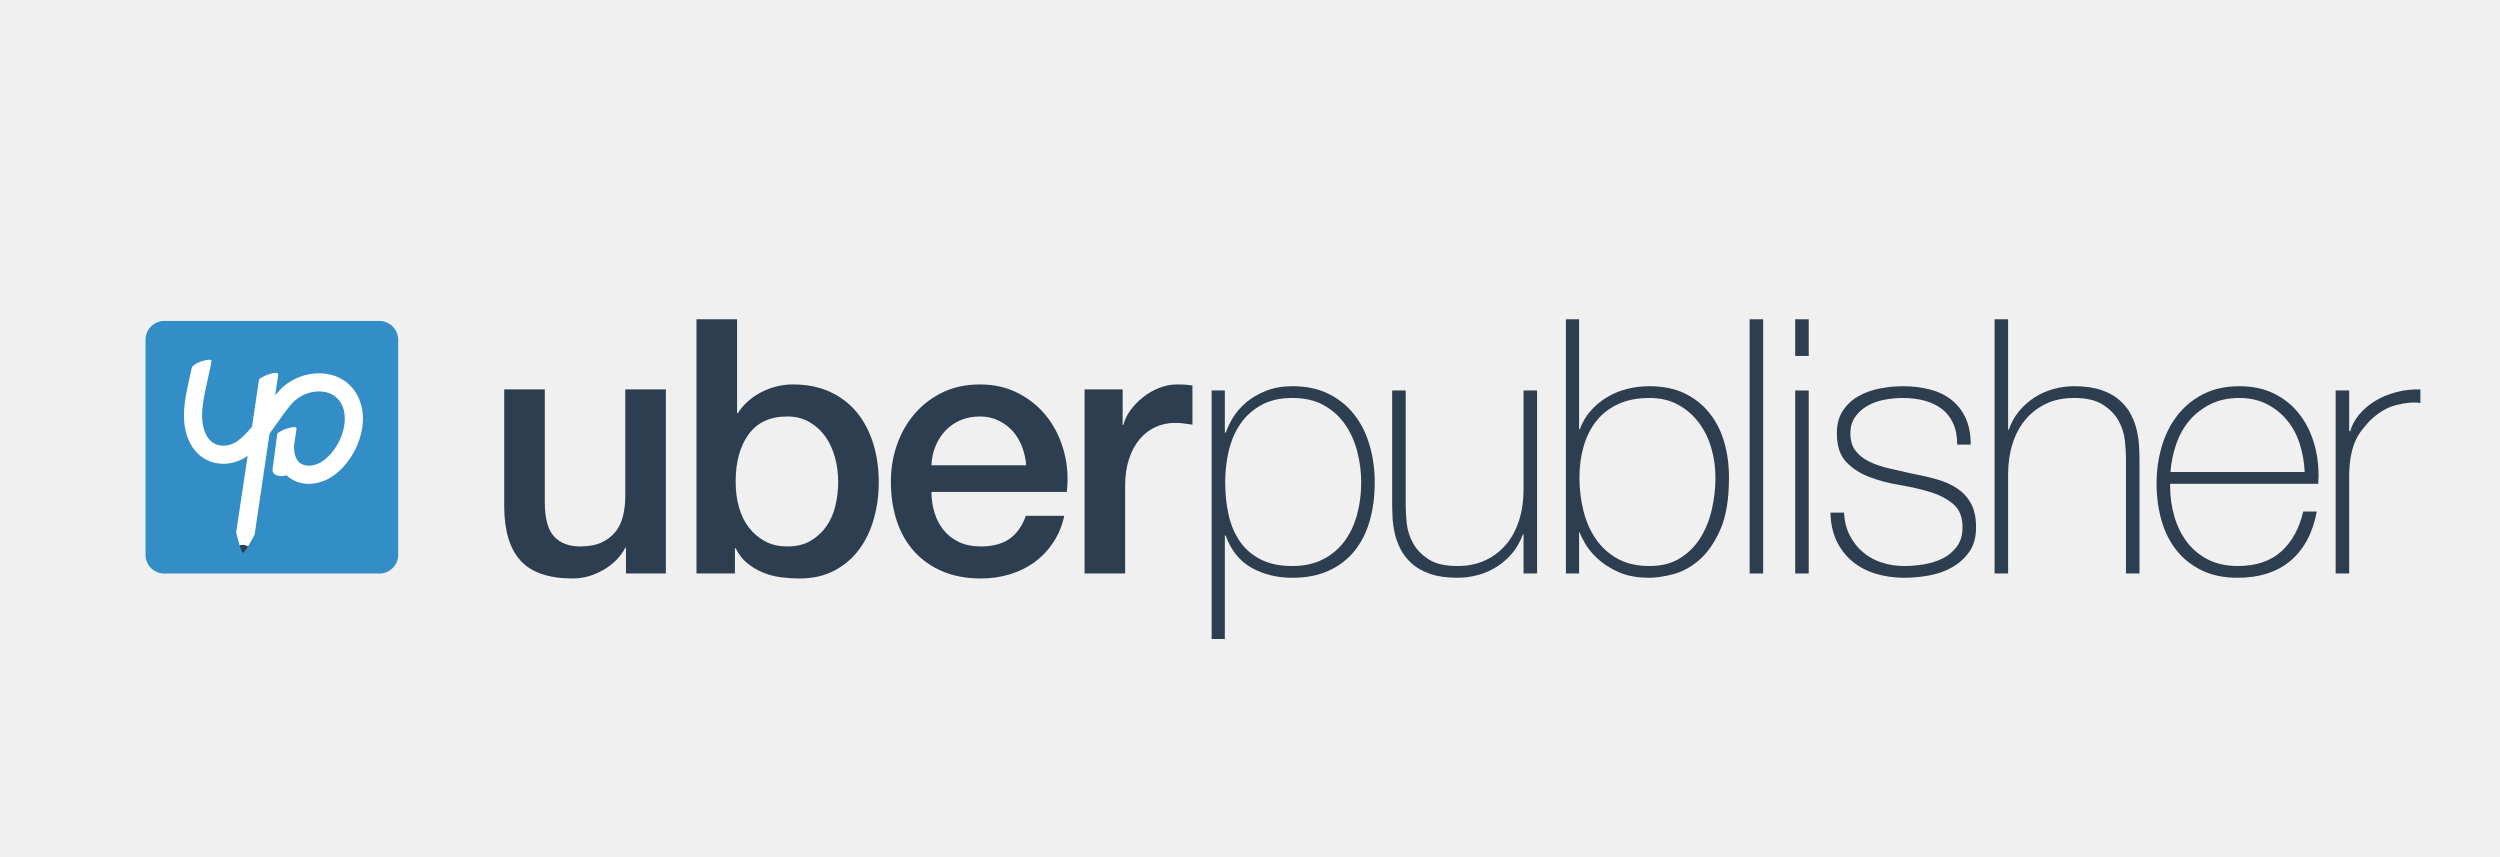
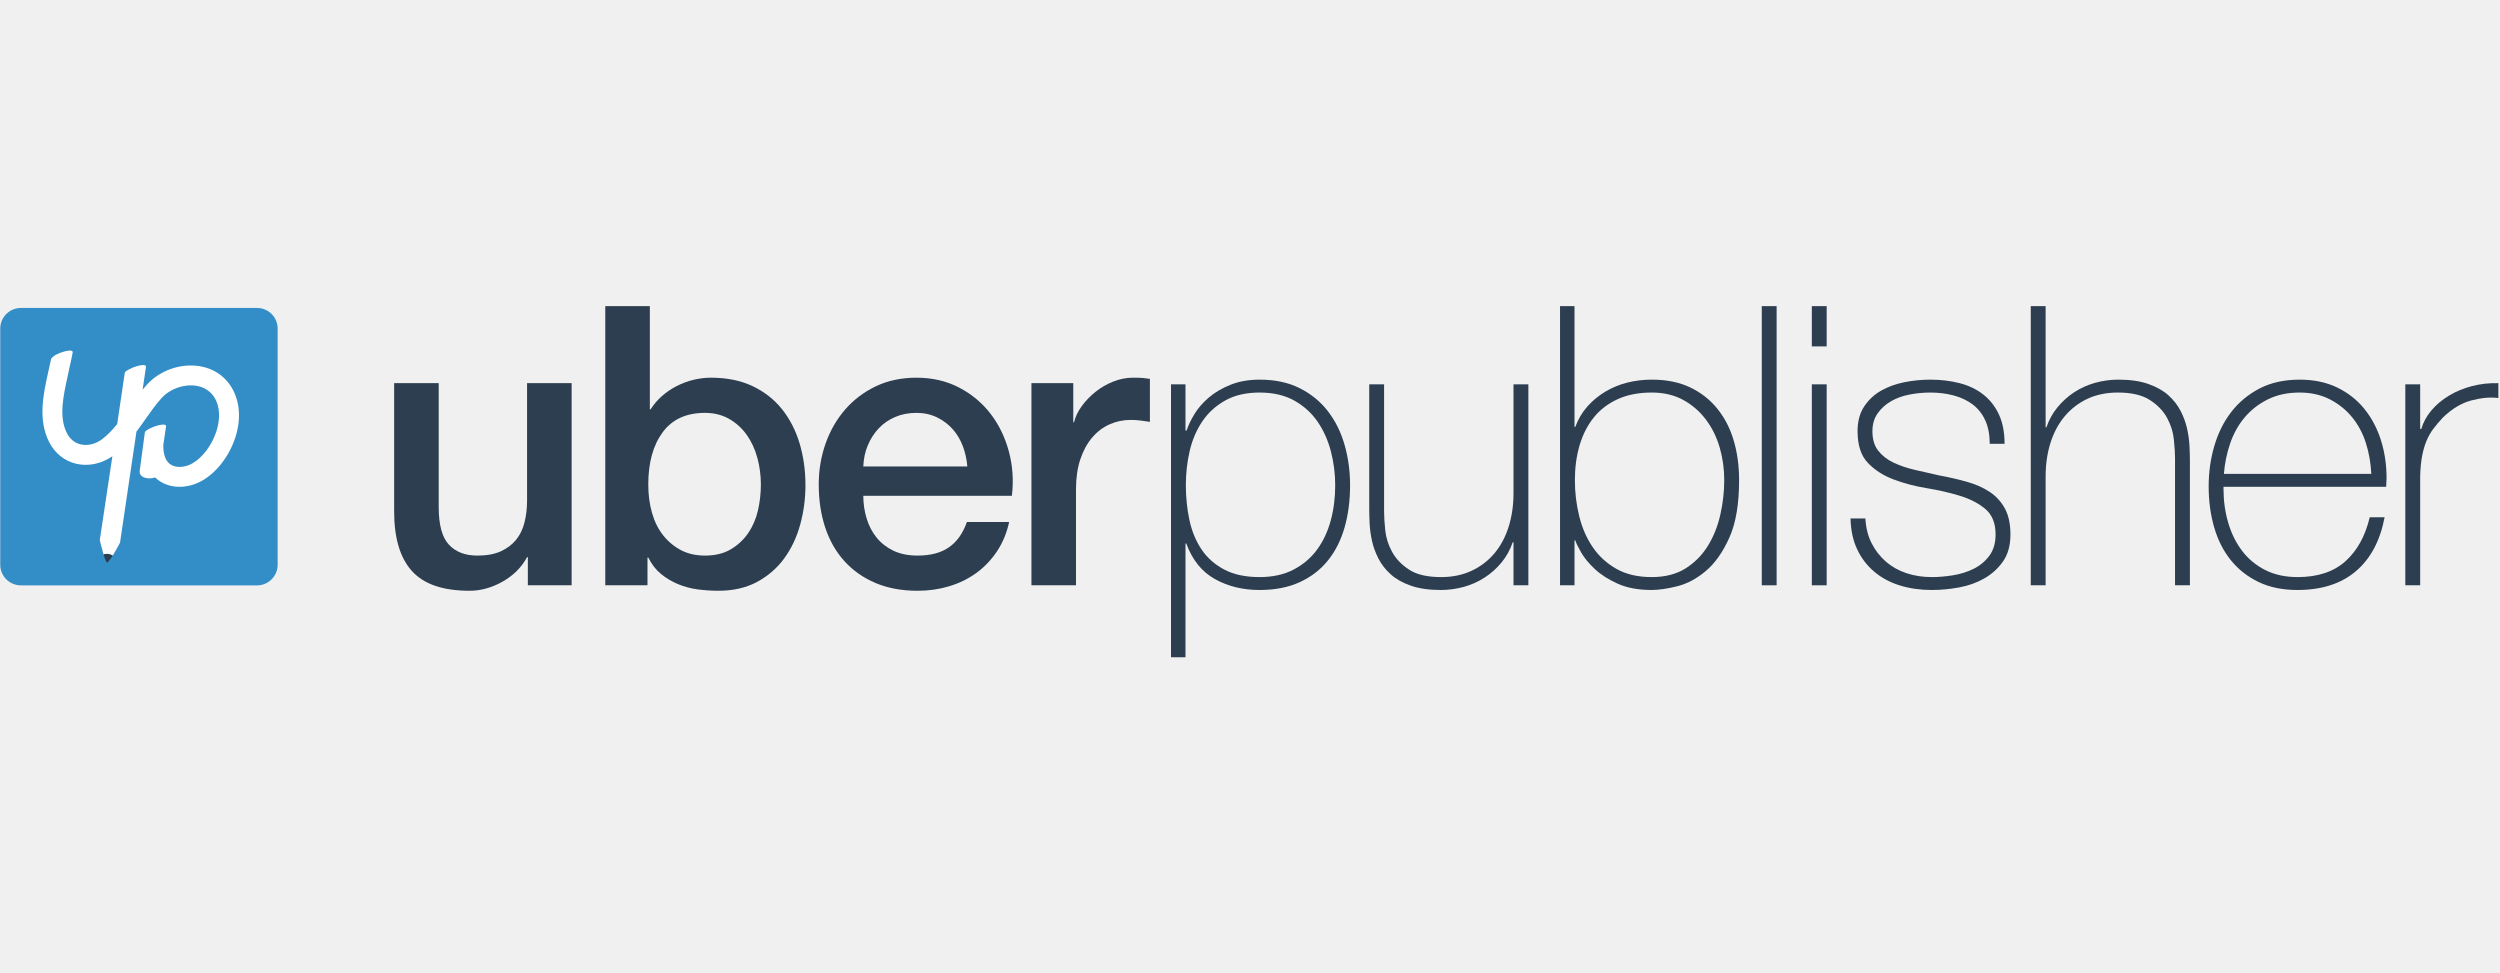
- <svg xmlns="http://www.w3.org/2000/svg" xmlns:xlink="http://www.w3.org/1999/xlink" version="1.1" id="Layer_1" x="0px" y="0px" width="1600px" height="548px" viewBox="0 0 1600 548" enable-background="new 0 0 1600 548" xml:space="preserve">
-   <g>
-     <defs>
-       <rect id="SVGID_1_" x="-53.5" y="58.473" width="1707" height="411.055" />
-     </defs>
-     <clipPath id="SVGID_2_">
-       <use xlink:href="#SVGID_1_" overflow="visible" />
-     </clipPath>
-     <g clip-path="url(#SVGID_2_)">
-       <path fill="#338EC7" d="M254.819,217.384c0-6.588-5.39-11.981-11.989-11.981H105.144c-6.594,0-11.999,5.394-11.999,11.981v137.717    c0,6.584,5.405,11.978,11.999,11.978H242.83c6.599,0,11.989-5.394,11.989-11.978V217.384z" />
-       <path fill="#FFFFFF" d="M229.709,255.1c-3.738-8.601-10.959-14.189-20.326-15.751c-11.054-1.834-23.113,2.37-30.733,10.718    c-0.87,0.954-1.705,1.939-2.525,2.934c0.725-4.935,1.379-9.41,1.927-13.176c0.305-2.078-4.178-0.789-5.093-0.543    c-1.636,0.452-3.25,1.069-4.74,1.881c-0.556,0.303-2.378,1.224-2.501,2.038c-1.083,7.449-2.676,18.192-4.414,29.843    c-2.718,3.383-5.598,6.449-8.935,8.934c-3.72,2.775-8.321,3.876-12.303,2.946c-3.5-0.812-6.295-3.103-8.083-6.607    c-4.806-9.406-2.107-21.614,0.506-33.418c0.387-1.742,0.728-3.41,1.076-5.088c0.621-2.568,1.223-5.367,1.783-8.429    c0.373-2.062-4.184-0.789-5.092-0.54c-1.638,0.448-3.249,1.065-4.74,1.877c-0.557,0.303-2.654,1.729-2.77,2.544l-0.01,0.044    c0,0-1.021,4.654-1.557,7.089c-2.913,13.158-6.214,28.075,0.486,41.189c3.346,6.542,8.943,11.032,15.763,12.621    c7.092,1.648,14.699,0.025,21.07-4.406c-3.773,25.173-7.35,48.863-7.35,48.863s1.061,4.627,2.208,8.393l5.355,0.681    c2.051-3.355,4.238-7.569,4.238-7.569s5.015-33.802,9.572-64.685c1.764-2.346,3.454-4.731,5.115-7.097    c3.167-4.514,6.163-8.777,9.569-12.507c4.961-5.436,13.115-8.306,20.279-7.099c3.794,0.631,8.888,2.694,11.6,8.938    c2.436,5.593,2.057,13.057-1.03,20.464c-3.306,7.935-9.226,14.533-15.083,16.817c-4.165,1.619-8.4,1.343-11.054-0.725    c-2.57-2.004-3.843-5.897-3.732-11.108c0.308-2.048,0.804-5.342,1.572-10.654c0.303-2.07-4.18-0.787-5.094-0.54    c-1.632,0.451-3.241,1.066-4.734,1.879c-0.556,0.305-2.384,1.226-2.499,2.039c-0.121,0.838-1.856,13.448-2.997,22.366    c-0.545,4.254,5.335,5.191,8.979,3.933c0.459,0.439,0.923,0.864,1.384,1.225c3.592,2.798,8.072,4.234,12.843,4.234    c3.111,0,6.346-0.612,9.533-1.855c8.787-3.415,17.051-12.288,21.578-23.151C233.105,274.185,233.443,263.695,229.709,255.1" />
-       <path fill="#2C3E50" d="M153.354,349.056c0.769,2.527,1.571,4.668,2.119,4.738c0.544,0.069,3.237-4.057,3.237-4.057    C156.033,347.901,153.354,349.056,153.354,349.056" />
+ <svg xmlns="http://www.w3.org/2000/svg" width="180px" height="70px" viewBox="0 0 180 70" version="1.1">
+   <defs />
+   <g id="Page-1" stroke="none" stroke-width="1" fill="none" fill-rule="evenodd">
+     <g id="Artboard" fill-rule="nonzero">
+       <g id="logo" transform="translate(0, 22)">
+         <g id="Clipped" transform="translate(0, 0.123542)">
+           <g id="Group">
+             <path d="M19.991,1.53 C19.991,0.716 19.325,0.05 18.51,0.05 L1.5,0.05 C0.686,0.05 0.018,0.716 0.018,1.53 L0.018,18.544 C0.018,19.357 0.686,20.023 1.5,20.023 L18.51,20.023 C19.325,20.023 19.991,19.357 19.991,18.544 L19.991,1.53 Z" id="Shape" fill="#338EC7" />
+             <path d="M16.889,6.189 C16.427,5.127 15.535,4.436 14.378,4.244 C13.013,4.017 11.523,4.536 10.581,5.568 C10.474,5.686 10.371,5.807 10.269,5.93 C10.359,5.32 10.44,4.768 10.507,4.302 C10.545,4.046 9.991,4.205 9.878,4.235 C9.676,4.291 9.477,4.367 9.293,4.468 C9.224,4.505 8.999,4.619 8.984,4.719 C8.85,5.64 8.653,6.967 8.438,8.406 C8.103,8.824 7.747,9.203 7.335,9.51 C6.875,9.853 6.307,9.989 5.815,9.874 C5.382,9.774 5.037,9.491 4.816,9.058 C4.222,7.896 4.556,6.387 4.879,4.929 C4.926,4.714 4.968,4.508 5.011,4.301 C5.088,3.983 5.163,3.638 5.232,3.259 C5.278,3.005 4.715,3.162 4.603,3.193 C4.4,3.248 4.201,3.324 4.017,3.424 C3.948,3.462 3.689,3.638 3.675,3.739 L3.674,3.744 C3.674,3.744 3.547,4.319 3.481,4.62 C3.121,6.246 2.714,8.088 3.541,9.709 C3.955,10.517 4.646,11.071 5.489,11.268 C6.365,11.471 7.305,11.271 8.092,10.723 C7.626,13.833 7.184,16.76 7.184,16.76 C7.184,16.76 7.315,17.332 7.456,17.797 L8.118,17.881 C8.371,17.467 8.642,16.946 8.642,16.946 C8.642,16.946 9.261,12.77 9.824,8.955 C10.042,8.665 10.251,8.37 10.456,8.078 C10.847,7.52 11.217,6.994 11.638,6.533 C12.251,5.861 13.258,5.507 14.144,5.656 C14.612,5.734 15.242,5.989 15.577,6.76 C15.878,7.451 15.831,8.373 15.449,9.288 C15.041,10.268 14.31,11.084 13.586,11.366 C13.071,11.566 12.548,11.532 12.22,11.276 C11.903,11.029 11.746,10.548 11.759,9.904 C11.797,9.651 11.859,9.244 11.954,8.588 C11.991,8.332 11.437,8.49 11.324,8.521 C11.123,8.577 10.924,8.653 10.739,8.753 C10.671,8.791 10.445,8.905 10.431,9.005 C10.416,9.108 10.201,10.666 10.06,11.768 C9.993,12.294 10.719,12.409 11.17,12.254 C11.226,12.308 11.284,12.361 11.341,12.405 C11.784,12.751 12.338,12.928 12.927,12.928 C13.312,12.928 13.711,12.853 14.105,12.699 C15.191,12.277 16.211,11.181 16.771,9.839 C17.309,8.547 17.351,7.251 16.889,6.189" id="Shape" fill="#FFFFFF" />
+             <path d="M7.456,17.797 C7.551,18.109 7.65,18.374 7.718,18.382 C7.785,18.391 8.118,17.881 8.118,17.881 C7.787,17.654 7.456,17.797 7.456,17.797" id="Shape" fill="#2C3E50" />
+           </g>
+         </g>
+         <g id="Clipped" transform="translate(28.29101, 5.559369)" fill="#2C3E50">
+           <path d="M12.867,14.582 L9.714,14.582 L9.714,12.555 L9.658,12.555 C9.264,13.287 8.677,13.874 7.899,14.315 C7.119,14.755 6.327,14.976 5.52,14.976 C3.605,14.976 2.221,14.503 1.368,13.555 C0.513,12.607 0.087,11.176 0.087,9.262 L0.087,0.028 L3.296,0.028 L3.296,8.952 C3.296,10.228 3.54,11.129 4.028,11.654 C4.515,12.18 5.2,12.443 6.083,12.443 C6.759,12.443 7.321,12.34 7.772,12.133 C8.222,11.926 8.588,11.65 8.87,11.303 C9.151,10.956 9.353,10.538 9.475,10.049 C9.597,9.562 9.658,9.036 9.658,8.473 L9.658,0.028 L12.867,0.028 L12.867,14.582 Z" id="Shape" />
+         </g>
+         <g id="Clipped" transform="translate(43.48662, 0)" fill="#2C3E50">
+           <path d="M0.093,0.042 L3.302,0.042 L3.302,7.474 L3.358,7.474 C3.583,7.117 3.855,6.798 4.174,6.516 C4.493,6.235 4.845,5.996 5.23,5.799 C5.614,5.602 6.018,5.452 6.44,5.348 C6.862,5.246 7.28,5.193 7.693,5.193 C8.838,5.193 9.837,5.395 10.691,5.798 C11.544,6.202 12.253,6.756 12.816,7.459 C13.379,8.163 13.802,8.985 14.083,9.922 C14.365,10.862 14.506,11.865 14.506,12.935 C14.506,13.911 14.379,14.859 14.125,15.778 C13.872,16.698 13.487,17.509 12.971,18.213 C12.455,18.917 11.803,19.48 11.015,19.902 C10.227,20.324 9.297,20.535 8.228,20.535 C7.74,20.535 7.247,20.502 6.75,20.437 C6.252,20.371 5.779,20.244 5.329,20.057 C4.878,19.869 4.47,19.625 4.104,19.325 C3.738,19.025 3.432,18.631 3.189,18.143 L3.132,18.143 L3.132,20.141 L0.093,20.141 L0.093,0.042 Z M11.296,12.879 C11.296,12.222 11.212,11.584 11.043,10.964 C10.874,10.345 10.621,9.796 10.283,9.318 C9.945,8.839 9.523,8.455 9.016,8.163 C8.509,7.873 7.928,7.727 7.271,7.727 C5.92,7.727 4.901,8.197 4.217,9.135 C3.531,10.073 3.189,11.321 3.189,12.879 C3.189,13.611 3.278,14.291 3.456,14.92 C3.634,15.549 3.902,16.088 4.259,16.539 C4.615,16.989 5.042,17.345 5.54,17.608 C6.036,17.871 6.614,18.002 7.271,18.002 C8.003,18.002 8.622,17.852 9.129,17.552 C9.636,17.252 10.053,16.862 10.382,16.384 C10.71,15.905 10.945,15.361 11.086,14.751 C11.226,14.141 11.296,13.517 11.296,12.879 Z" id="Shape" />
+         </g>
+         <g id="Clipped" transform="translate(58.92931, 5.188744)" fill="#2C3E50">
+           <path d="M3.229,8.506 C3.229,9.069 3.308,9.614 3.468,10.139 C3.627,10.664 3.867,11.125 4.186,11.519 C4.505,11.912 4.908,12.227 5.396,12.462 C5.884,12.696 6.466,12.813 7.142,12.813 C8.08,12.813 8.835,12.612 9.408,12.208 C9.98,11.805 10.407,11.2 10.688,10.393 L13.729,10.393 C13.56,11.181 13.268,11.884 12.856,12.504 C12.443,13.123 11.946,13.644 11.364,14.066 C10.782,14.488 10.13,14.808 9.408,15.023 C8.685,15.239 7.93,15.347 7.142,15.347 C5.996,15.347 4.983,15.159 4.101,14.784 C3.219,14.409 2.473,13.883 1.863,13.207 C1.253,12.532 0.794,11.725 0.484,10.787 C0.174,9.848 0.02,8.816 0.02,7.69 C0.02,6.658 0.184,5.677 0.512,4.748 C0.84,3.819 1.31,3.003 1.92,2.299 C2.53,1.596 3.266,1.037 4.13,0.624 C4.993,0.212 5.969,0.005 7.057,0.005 C8.202,0.005 9.229,0.244 10.14,0.723 C11.05,1.201 11.805,1.835 12.406,2.623 C13.006,3.411 13.443,4.317 13.715,5.34 C13.987,6.363 14.057,7.418 13.926,8.507 L3.229,8.507 L3.229,8.506 Z M10.717,6.395 C10.679,5.888 10.571,5.4 10.393,4.931 C10.215,4.462 9.971,4.054 9.661,3.706 C9.351,3.359 8.976,3.078 8.535,2.862 C8.094,2.647 7.601,2.538 7.057,2.538 C6.494,2.538 5.983,2.637 5.523,2.834 C5.063,3.031 4.669,3.303 4.341,3.65 C4.012,3.998 3.75,4.406 3.553,4.875 C3.355,5.344 3.248,5.851 3.229,6.395 L10.717,6.395 Z" id="Shape" />
+         </g>
+         <g id="Clipped" transform="translate(74.24846, 5.188744)" fill="#2C3E50">
+           <path d="M0.015,0.399 L3.027,0.399 L3.027,3.214 L3.083,3.214 C3.176,2.82 3.36,2.436 3.632,2.06 C3.903,1.684 4.232,1.342 4.617,1.032 C5.001,0.723 5.429,0.474 5.898,0.286 C6.367,0.099 6.845,0.005 7.333,0.005 C7.709,0.005 7.967,0.014 8.108,0.033 C8.249,0.052 8.394,0.07 8.544,0.089 L8.544,3.186 C8.319,3.148 8.089,3.116 7.855,3.087 C7.619,3.059 7.39,3.045 7.165,3.045 C6.62,3.045 6.109,3.153 5.631,3.368 C5.152,3.585 4.734,3.904 4.378,4.326 C4.021,4.748 3.739,5.269 3.533,5.888 C3.327,6.508 3.223,7.221 3.223,8.028 L3.223,14.952 L0.015,14.952 L0.015,0.399 Z" id="Shape" />
+         </g>
+         <g id="Clipped" transform="translate(84.25532, 5.312286)" fill="#2C3E50">
+           <path d="M1.099,3.682 L1.183,3.682 C1.295,3.325 1.483,2.931 1.746,2.499 C2.009,2.068 2.356,1.669 2.787,1.303 C3.219,0.937 3.74,0.632 4.35,0.388 C4.96,0.144 5.659,0.022 6.447,0.022 C7.554,0.022 8.516,0.229 9.332,0.641 C10.149,1.054 10.824,1.608 11.359,2.302 C11.894,2.997 12.293,3.804 12.556,4.723 C12.818,5.643 12.95,6.609 12.95,7.623 C12.95,8.731 12.818,9.744 12.555,10.663 C12.291,11.583 11.892,12.376 11.356,13.042 C10.819,13.708 10.142,14.229 9.324,14.604 C8.506,14.98 7.542,15.167 6.432,15.167 C5.227,15.167 4.155,14.904 3.215,14.379 C2.274,13.854 1.588,12.999 1.155,11.817 L1.1,11.817 L1.099,20.009 L0.057,20.009 L0.057,0.36 L1.099,0.36 L1.099,3.682 L1.099,3.682 Z M6.433,14.238 C7.373,14.238 8.187,14.06 8.874,13.703 C9.561,13.347 10.125,12.868 10.568,12.268 C11.01,11.667 11.339,10.968 11.556,10.17 C11.772,9.373 11.88,8.524 11.88,7.623 C11.88,6.797 11.776,5.985 11.57,5.188 C11.362,4.39 11.043,3.677 10.61,3.048 C10.177,2.419 9.617,1.913 8.931,1.528 C8.243,1.144 7.411,0.951 6.433,0.951 C5.473,0.951 4.654,1.139 3.977,1.514 C3.3,1.89 2.749,2.386 2.326,3.006 C1.902,3.625 1.597,4.334 1.408,5.131 C1.22,5.929 1.126,6.759 1.126,7.623 C1.126,8.486 1.211,9.316 1.38,10.114 C1.55,10.912 1.836,11.615 2.241,12.225 C2.646,12.835 3.191,13.323 3.878,13.689 C4.565,14.055 5.417,14.238 6.433,14.238 Z" id="Shape" />
+         </g>
+         <g id="Clipped" transform="translate(98.46259, 5.559369)" fill="#2C3E50">
+           <path d="M11.58,14.582 L10.51,14.582 L10.51,11.485 L10.453,11.485 C10.265,12.03 9.998,12.513 9.651,12.935 C9.304,13.358 8.9,13.719 8.44,14.019 C7.981,14.319 7.479,14.545 6.935,14.695 C6.39,14.845 5.837,14.92 5.274,14.92 C4.429,14.92 3.711,14.817 3.12,14.61 C2.529,14.404 2.045,14.132 1.671,13.794 C1.295,13.456 0.999,13.076 0.784,12.654 C0.568,12.232 0.413,11.805 0.319,11.373 C0.225,10.942 0.169,10.524 0.15,10.12 C0.131,9.717 0.122,9.365 0.122,9.065 L0.122,0.113 L1.192,0.113 L1.192,9.262 C1.192,9.637 1.22,10.092 1.276,10.627 C1.333,11.162 1.496,11.678 1.769,12.175 C2.041,12.673 2.449,13.1 2.993,13.456 C3.537,13.813 4.307,13.991 5.302,13.991 C6.108,13.991 6.836,13.841 7.483,13.541 C8.131,13.24 8.68,12.822 9.13,12.288 C9.581,11.753 9.923,11.115 10.157,10.374 C10.392,9.632 10.51,8.821 10.51,7.939 L10.51,0.113 L11.58,0.113 L11.58,14.582 Z" id="Shape" />
+         </g>
+         <g id="Clipped" transform="translate(112.2992, 0)" fill="#2C3E50">
+           <path d="M0.023,0.042 L1.065,0.042 L1.065,8.74 L1.121,8.74 C1.328,8.177 1.619,7.685 1.996,7.263 C2.372,6.84 2.805,6.484 3.294,6.193 C3.783,5.902 4.309,5.686 4.874,5.545 C5.438,5.405 6.021,5.334 6.624,5.334 C7.696,5.334 8.622,5.522 9.403,5.897 C10.183,6.273 10.837,6.789 11.364,7.445 C11.891,8.102 12.281,8.867 12.535,9.74 C12.789,10.612 12.916,11.556 12.916,12.569 C12.916,14.295 12.681,15.68 12.21,16.721 C11.74,17.762 11.175,18.561 10.517,19.114 C9.859,19.668 9.172,20.033 8.458,20.211 C7.742,20.39 7.131,20.479 6.623,20.479 C5.664,20.479 4.85,20.329 4.182,20.029 C3.514,19.729 2.964,19.377 2.531,18.973 C2.098,18.57 1.77,18.171 1.544,17.777 C1.318,17.382 1.177,17.091 1.121,16.904 L1.066,16.904 L1.066,20.141 L0.023,20.141 L0.023,0.042 Z M6.625,19.55 C7.584,19.55 8.393,19.344 9.052,18.931 C9.71,18.518 10.247,17.979 10.661,17.312 C11.075,16.646 11.375,15.895 11.564,15.06 C11.752,14.225 11.846,13.395 11.846,12.569 C11.846,11.762 11.738,10.983 11.522,10.232 C11.305,9.482 10.976,8.811 10.534,8.22 C10.091,7.629 9.546,7.155 8.897,6.798 C8.247,6.442 7.49,6.263 6.625,6.263 C5.684,6.263 4.865,6.423 4.169,6.742 C3.473,7.061 2.899,7.502 2.447,8.065 C1.996,8.628 1.657,9.295 1.431,10.063 C1.205,10.833 1.092,11.668 1.092,12.569 C1.092,13.451 1.196,14.315 1.403,15.159 C1.61,16.003 1.935,16.75 2.377,17.397 C2.819,18.044 3.388,18.565 4.084,18.959 C4.78,19.353 5.627,19.55 6.625,19.55 Z" id="Shape" />
+         </g>
+         <g id="Clipped" transform="translate(126.7536, 0)" fill="#2C3E50">
+           <rect id="Rectangle-path" x="0.094" y="0.042" width="1.069" height="20.099" />
+         </g>
+         <g id="Clipped" transform="translate(130.3363, 0)" fill="#2C3E50">
+           <path d="M0.115,0.042 L1.184,0.042 L1.184,2.941 L0.115,2.941 L0.115,0.042 Z M0.115,5.672 L1.184,5.672 L1.184,20.141 L0.115,20.141 L0.115,5.672 Z" id="Shape" />
+         </g>
+         <g id="Clipped" transform="translate(133.1778, 5.312286)" fill="#2C3E50">
+           <path d="M1.13,10.015 C1.167,10.691 1.317,11.287 1.58,11.803 C1.843,12.319 2.185,12.76 2.608,13.126 C3.03,13.492 3.523,13.769 4.085,13.956 C4.648,14.145 5.258,14.238 5.915,14.238 C6.384,14.238 6.886,14.196 7.421,14.111 C7.956,14.027 8.453,13.872 8.914,13.647 C9.373,13.422 9.753,13.108 10.053,12.704 C10.354,12.3 10.504,11.789 10.504,11.169 C10.504,10.363 10.26,9.753 9.772,9.34 C9.284,8.927 8.669,8.608 7.928,8.383 C7.187,8.157 6.389,7.975 5.535,7.834 C4.681,7.693 3.884,7.482 3.143,7.201 C2.401,6.919 1.787,6.52 1.299,6.004 C0.81,5.488 0.567,4.733 0.567,3.738 C0.567,3.025 0.726,2.429 1.045,1.95 C1.364,1.472 1.772,1.092 2.27,0.81 C2.767,0.529 3.326,0.327 3.945,0.205 C4.564,0.083 5.184,0.022 5.803,0.022 C6.553,0.022 7.257,0.106 7.914,0.275 C8.571,0.444 9.139,0.716 9.617,1.092 C10.096,1.467 10.471,1.946 10.743,2.527 C11.015,3.109 11.151,3.813 11.151,4.639 L10.082,4.639 C10.082,3.982 9.974,3.419 9.758,2.949 C9.542,2.48 9.242,2.101 8.857,1.81 C8.472,1.519 8.017,1.303 7.492,1.162 C6.966,1.021 6.403,0.951 5.803,0.951 C5.315,0.951 4.822,0.998 4.325,1.092 C3.828,1.186 3.382,1.345 2.988,1.57 C2.594,1.796 2.27,2.086 2.017,2.443 C1.763,2.8 1.636,3.231 1.636,3.738 C1.636,4.32 1.778,4.789 2.059,5.145 C2.34,5.502 2.711,5.789 3.171,6.004 C3.631,6.22 4.146,6.394 4.719,6.525 C5.292,6.656 5.868,6.788 6.451,6.919 C7.164,7.05 7.834,7.205 8.463,7.383 C9.092,7.562 9.636,7.806 10.096,8.115 C10.556,8.425 10.917,8.824 11.18,9.312 C11.442,9.8 11.574,10.419 11.574,11.17 C11.574,11.958 11.395,12.605 11.039,13.112 C10.682,13.619 10.232,14.027 9.688,14.336 C9.143,14.647 8.538,14.862 7.872,14.984 C7.205,15.106 6.553,15.167 5.915,15.167 C5.089,15.167 4.325,15.059 3.621,14.843 C2.917,14.628 2.303,14.299 1.778,13.858 C1.252,13.417 0.839,12.878 0.539,12.239 C0.238,11.602 0.079,10.86 0.06,10.016 L1.13,10.016 L1.13,10.015 Z" id="Shape" />
+         </g>
+         <g id="Clipped" transform="translate(146.1496, 0)" fill="#2C3E50">
+           <path d="M1.135,0.042 L1.135,8.769 L1.191,8.769 C1.379,8.224 1.646,7.741 1.994,7.319 C2.341,6.896 2.744,6.536 3.204,6.235 C3.664,5.935 4.166,5.71 4.71,5.559 C5.254,5.41 5.808,5.334 6.371,5.334 C7.216,5.334 7.933,5.437 8.524,5.644 C9.116,5.851 9.599,6.122 9.974,6.46 C10.35,6.798 10.645,7.178 10.861,7.6 C11.077,8.023 11.231,8.449 11.325,8.881 C11.419,9.313 11.475,9.73 11.494,10.134 C11.513,10.538 11.523,10.889 11.523,11.189 L11.523,20.141 L10.453,20.141 L10.453,10.993 C10.453,10.636 10.425,10.186 10.368,9.641 C10.312,9.097 10.148,8.576 9.876,8.079 C9.604,7.582 9.191,7.155 8.637,6.798 C8.083,6.442 7.318,6.263 6.343,6.263 C5.517,6.263 4.785,6.414 4.148,6.714 C3.509,7.014 2.965,7.432 2.514,7.966 C2.064,8.501 1.722,9.139 1.487,9.88 C1.252,10.622 1.135,11.434 1.135,12.315 L1.135,20.141 L0.065,20.141 L0.065,0.042 L1.135,0.042 Z" id="Shape" />
+         </g>
+         <g id="Clipped" transform="translate(158.9979, 5.312286)" fill="#2C3E50">
+           <path d="M1.095,7.735 L1.095,7.904 C1.095,8.749 1.208,9.555 1.434,10.325 C1.66,11.095 1.993,11.77 2.436,12.352 C2.878,12.934 3.433,13.393 4.101,13.731 C4.769,14.069 5.545,14.238 6.43,14.238 C7.879,14.238 9.027,13.858 9.874,13.098 C10.72,12.338 11.303,11.282 11.623,9.931 L12.694,9.931 C12.374,11.62 11.684,12.915 10.624,13.816 C9.564,14.717 8.161,15.167 6.416,15.167 C5.346,15.167 4.412,14.974 3.615,14.59 C2.817,14.205 2.151,13.68 1.616,13.013 C1.081,12.347 0.682,11.559 0.42,10.649 C0.157,9.739 0.026,8.758 0.026,7.707 C0.026,6.694 0.161,5.722 0.434,4.794 C0.706,3.865 1.114,3.048 1.658,2.344 C2.202,1.641 2.883,1.078 3.699,0.655 C4.516,0.233 5.477,0.022 6.585,0.022 C7.598,0.022 8.494,0.21 9.273,0.585 C10.052,0.961 10.704,1.472 11.229,2.119 C11.755,2.766 12.154,3.518 12.426,4.371 C12.697,5.226 12.834,6.14 12.834,7.116 C12.834,7.21 12.829,7.318 12.82,7.439 C12.811,7.562 12.806,7.66 12.806,7.735 L1.095,7.735 Z M11.736,6.806 C11.698,6.018 11.567,5.272 11.341,4.568 C11.115,3.865 10.781,3.245 10.339,2.71 C9.897,2.176 9.361,1.749 8.73,1.429 C8.1,1.111 7.38,0.951 6.571,0.951 C5.705,0.951 4.943,1.116 4.285,1.444 C3.626,1.772 3.071,2.204 2.62,2.739 C2.168,3.273 1.82,3.898 1.575,4.61 C1.331,5.324 1.18,6.056 1.124,6.806 L11.736,6.806 L11.736,6.806 Z" id="Shape" />
+         </g>
+         <g id="Clipped" transform="translate(173.0817, 5.559369)" fill="#2C3E50">
+           <path d="M1.171,3.322 L1.256,3.322 C1.387,2.853 1.626,2.412 1.973,1.999 C2.32,1.586 2.743,1.229 3.24,0.929 C3.737,0.629 4.291,0.399 4.901,0.239 C5.511,0.08 6.144,0.01 6.801,0.028 L6.801,1.098 C6.238,1.023 5.595,1.08 4.873,1.267 C4.15,1.455 3.46,1.868 2.804,2.506 C2.541,2.787 2.311,3.059 2.114,3.322 C1.917,3.585 1.752,3.875 1.622,4.194 C1.49,4.514 1.387,4.87 1.312,5.264 C1.237,5.658 1.19,6.128 1.171,6.672 L1.171,14.582 L0.101,14.582 L0.101,0.113 L1.171,0.113 L1.171,3.322 L1.171,3.322 Z" id="Shape" />
+         </g>
+       </g>
    </g>
-     <path clip-path="url(#SVGID_2_)" fill="#2C3E50" d="M426.151,367.033h-25.52v-16.404h-0.455   c-3.189,5.925-7.94,10.671-14.242,14.242c-6.306,3.566-12.723,5.352-19.255,5.352c-15.495,0-26.699-3.832-33.607-11.506   c-6.916-7.671-10.369-19.256-10.369-34.75v-74.738h25.975v72.231c0,10.331,1.974,17.625,5.925,21.876   c3.947,4.254,9.492,6.38,16.634,6.38c5.471,0,10.025-0.832,13.673-2.507c3.645-1.671,6.606-3.906,8.887-6.72   c2.276-2.809,3.907-6.188,4.897-10.144c0.986-3.946,1.482-8.202,1.482-12.759v-68.358h25.975V367.033z" />
-     <path clip-path="url(#SVGID_2_)" fill="#2C3E50" d="M445.75,204.34h25.974v60.155h0.455c1.826-2.883,4.025-5.468,6.609-7.748   c2.58-2.278,5.43-4.213,8.545-5.811c3.113-1.593,6.38-2.809,9.799-3.645c3.416-0.831,6.794-1.253,10.139-1.253   c9.264,0,17.352,1.634,24.267,4.897c6.908,3.268,12.646,7.748,17.203,13.444c4.558,5.695,7.976,12.346,10.254,19.938   c2.28,7.601,3.419,15.726,3.419,24.382c0,7.902-1.027,15.573-3.076,23.014c-2.051,7.444-5.167,14.014-9.344,19.714   c-4.181,5.695-9.455,10.253-15.835,13.668c-6.38,3.419-13.902,5.127-22.559,5.127c-3.952,0-7.94-0.266-11.962-0.794   c-4.029-0.536-7.862-1.561-11.506-3.079c-3.649-1.517-6.953-3.493-9.915-5.921c-2.96-2.43-5.433-5.619-7.404-9.574h-0.458v16.179   H445.75V204.34z M536.437,308.246c0-5.315-0.684-10.483-2.051-15.496c-1.364-5.012-3.417-9.456-6.151-13.328   c-2.736-3.874-6.151-6.987-10.253-9.346c-4.103-2.35-8.812-3.529-14.128-3.529c-10.938,0-19.181,3.8-24.722,11.392   c-5.548,7.6-8.317,17.699-8.317,30.308c0,5.925,0.717,11.433,2.163,16.52c1.441,5.092,3.607,9.455,6.493,13.104   c2.884,3.645,6.344,6.531,10.37,8.656c4.021,2.13,8.693,3.19,14.013,3.19c5.925,0,10.938-1.213,15.041-3.646   c4.1-2.428,7.478-5.581,10.139-9.455c2.655-3.873,4.558-8.28,5.697-13.218C535.867,318.463,536.437,313.41,536.437,308.246" />
-     <path clip-path="url(#SVGID_2_)" fill="#2C3E50" d="M596.134,314.854c0,4.554,0.643,8.964,1.937,13.216   c1.29,4.253,3.227,7.977,5.81,11.166c2.581,3.189,5.848,5.733,9.799,7.633c3.948,1.9,8.657,2.847,14.128,2.847   c7.592,0,13.705-1.631,18.341-4.898c4.631-3.263,8.088-8.164,10.368-14.696h24.61c-1.367,6.38-3.726,12.076-7.063,17.088   c-3.345,5.012-7.37,9.23-12.079,12.646c-4.709,3.419-9.988,6.003-15.836,7.748c-5.848,1.744-11.961,2.621-18.341,2.621   c-9.271,0-17.474-1.52-24.611-4.559c-7.142-3.034-13.181-7.289-18.116-12.76c-4.938-5.467-8.657-11.998-11.163-19.595   c-2.506-7.596-3.759-15.949-3.759-25.064c0-8.354,1.328-16.294,3.985-23.812c2.658-7.519,6.458-14.127,11.396-19.823   c4.935-5.697,10.896-10.217,17.887-13.559c6.987-3.337,14.886-5.012,23.698-5.012c9.263,0,17.58,1.937,24.95,5.81   c7.368,3.874,13.481,9.001,18.342,15.381c4.861,6.38,8.395,13.71,10.598,21.99c2.199,8.28,2.769,16.825,1.708,25.634H596.134z    M656.747,297.763c-0.307-4.1-1.18-8.051-2.621-11.847c-1.445-3.797-3.419-7.101-5.925-9.914c-2.506-2.809-5.548-5.086-9.115-6.834   c-3.571-1.745-7.559-2.621-11.961-2.621c-4.557,0-8.698,0.799-12.419,2.391c-3.723,1.598-6.913,3.8-9.57,6.609   c-2.658,2.813-4.783,6.118-6.38,9.91c-1.597,3.8-2.469,7.902-2.62,12.306H656.747z" />
-     <path clip-path="url(#SVGID_2_)" fill="#2C3E50" d="M694.118,249.229h24.381v22.785h0.455c0.758-3.19,2.24-6.299,4.443-9.341   c2.199-3.039,4.861-5.811,7.976-8.317c3.109-2.506,6.569-4.517,10.365-6.04c3.796-1.516,7.67-2.277,11.622-2.277   c3.039,0,5.127,0.078,6.269,0.229c1.139,0.151,2.315,0.302,3.531,0.455v25.065c-1.822-0.304-3.686-0.568-5.582-0.798   c-1.903-0.229-3.759-0.344-5.585-0.344c-4.407,0-8.542,0.875-12.417,2.619c-3.874,1.75-7.256,4.334-10.139,7.749   c-2.891,3.419-5.168,7.633-6.838,12.648c-1.671,5.013-2.507,10.787-2.507,17.317v56.053h-25.974V249.229z" />
-     <path clip-path="url(#SVGID_2_)" fill="#2C3E50" d="M783.892,276.801h0.683c0.909-2.884,2.429-6.073,4.559-9.57   c2.125-3.493,4.935-6.724,8.428-9.685c3.492-2.96,7.71-5.43,12.648-7.407c4.935-1.97,10.593-2.961,16.974-2.961   c8.964,0,16.749,1.674,23.357,5.012c6.609,3.345,12.076,7.825,16.404,13.444c4.333,5.622,7.556,12.157,9.686,19.598   c2.125,7.445,3.189,15.267,3.189,23.469c0,8.968-1.068,17.171-3.197,24.61c-2.133,7.445-5.367,13.865-9.706,19.255   c-4.343,5.393-9.826,9.606-16.446,12.646c-6.623,3.039-14.426,4.557-23.409,4.557c-9.751,0-18.43-2.128-26.04-6.38   c-7.615-4.25-13.171-11.167-16.675-20.736h-0.447l-0.007,66.311h-8.432V249.914h8.432V276.801z M827.07,362.25   c7.613,0,14.201-1.441,19.761-4.332c5.559-2.883,10.127-6.758,13.709-11.617c3.578-4.862,6.243-10.521,7.996-16.979   c1.751-6.454,2.628-13.329,2.628-20.622c0-6.683-0.843-13.251-2.514-19.709c-1.679-6.454-4.266-12.228-7.77-17.317   c-3.505-5.091-8.033-9.19-13.592-12.306c-5.564-3.112-12.299-4.673-20.219-4.673c-7.767,0-14.395,1.524-19.876,4.559   c-5.482,3.042-9.94,7.063-13.367,12.075c-3.43,5.017-5.902,10.75-7.426,17.207c-1.522,6.459-2.284,13.178-2.284,20.164   c0,6.99,0.685,13.71,2.056,20.168c1.371,6.457,3.692,12.153,6.967,17.088c3.275,4.939,7.692,8.887,13.251,11.852   C811.955,360.768,818.845,362.25,827.07,362.25" />
-     <path clip-path="url(#SVGID_2_)" fill="#2C3E50" d="M983.73,367.033h-8.661v-25.065h-0.454c-1.523,4.41-3.686,8.316-6.496,11.737   c-2.812,3.418-6.075,6.343-9.798,8.77c-3.723,2.433-7.784,4.256-12.19,5.473c-4.407,1.211-8.887,1.82-13.444,1.82   c-6.835,0-12.646-0.835-17.432-2.505c-4.783-1.671-8.698-3.875-11.733-6.609c-3.041-2.735-5.434-5.811-7.179-9.226   c-1.748-3.42-3-6.872-3.758-10.369c-0.766-3.493-1.22-6.871-1.369-10.14c-0.153-3.268-0.229-6.113-0.229-8.546v-72.46h8.661v74.054   c0,3.042,0.226,6.725,0.684,11.052c0.455,4.329,1.781,8.51,3.984,12.534c2.203,4.025,5.504,7.482,9.914,10.365   c4.402,2.891,10.631,4.332,18.686,4.332c6.526,0,12.416-1.217,17.657-3.647c5.241-2.43,9.685-5.812,13.329-10.14   c3.649-4.33,6.416-9.493,8.316-15.495c1.9-6,2.851-12.568,2.851-19.71v-63.345h8.661V367.033z" />
-     <path clip-path="url(#SVGID_2_)" fill="#2C3E50" d="M1002.186,204.34h8.433v70.409h0.454c1.674-4.558,4.032-8.547,7.082-11.961   c3.043-3.419,6.547-6.302,10.506-8.661c3.958-2.351,8.22-4.1,12.789-5.242c4.568-1.138,9.289-1.708,14.164-1.708   c8.68,0,16.177,1.519,22.496,4.557c6.318,3.042,11.607,7.216,15.873,12.531c4.265,5.319,7.422,11.511,9.481,18.571   c2.055,7.064,3.082,14.7,3.082,22.902c0,13.976-1.903,25.18-5.71,33.608c-3.808,8.431-8.377,14.892-13.704,19.369   c-5.328,4.483-10.889,7.443-16.673,8.885c-5.79,1.442-10.739,2.166-14.846,2.166c-7.77,0-14.356-1.215-19.761-3.644   s-9.858-5.278-13.361-8.546c-3.505-3.265-6.166-6.495-7.992-9.685c-1.83-3.19-2.973-5.545-3.427-7.064h-0.447v26.204h-8.439V204.34   z M1055.625,362.25c7.762,0,14.312-1.671,19.646-5.013c5.326-3.341,9.672-7.71,13.023-13.104   c3.349-5.389,5.784-11.469,7.308-18.229c1.526-6.757,2.288-13.478,2.288-20.164c0-6.53-0.876-12.837-2.629-18.914   c-1.752-6.073-4.417-11.508-7.994-16.29c-3.583-4.787-8-8.62-13.253-11.507c-5.256-2.887-11.385-4.333-18.389-4.333   c-7.619,0-14.242,1.294-19.88,3.875c-5.637,2.587-10.282,6.154-13.936,10.712c-3.655,4.557-6.397,9.951-8.225,16.175   c-1.828,6.232-2.741,12.989-2.741,20.282c0,7.142,0.838,14.128,2.513,20.962c1.675,6.835,4.303,12.876,7.885,18.116   c3.577,5.241,8.185,9.455,13.82,12.646C1040.695,360.653,1047.549,362.25,1055.625,362.25" />
-     <rect x="1119.762" y="204.34" clip-path="url(#SVGID_2_)" fill="#2C3E50" width="8.656" height="162.693" />
-     <path clip-path="url(#SVGID_2_)" fill="#2C3E50" d="M1148.929,204.34h8.658v23.468h-8.658V204.34z M1148.929,249.914h8.658v117.12   h-8.658V249.914z" />
-     <path clip-path="url(#SVGID_2_)" fill="#2C3E50" d="M1180.146,328.069c0.304,5.468,1.515,10.294,3.644,14.468   c2.126,4.181,4.898,7.747,8.317,10.712c3.42,2.961,7.408,5.204,11.962,6.721c4.557,1.522,9.492,2.28,14.811,2.28   c3.797,0,7.862-0.344,12.19-1.028c4.333-0.683,8.355-1.937,12.08-3.759c3.719-1.821,6.795-4.365,9.227-7.633   c2.429-3.265,3.646-7.404,3.646-12.42c0-6.527-1.975-11.467-5.922-14.808c-3.952-3.342-8.927-5.925-14.927-7.747   c-6.002-1.827-12.456-3.305-19.368-4.443c-6.913-1.144-13.369-2.851-19.369-5.127c-6.003-2.281-10.976-5.508-14.923-9.686   c-3.955-4.176-5.925-10.289-5.925-18.345c0-5.77,1.285-10.594,3.873-14.468c2.58-3.874,5.885-6.949,9.91-9.229   c4.025-2.277,8.547-3.907,13.559-4.898c5.014-0.987,10.029-1.482,15.041-1.482c6.073,0,11.769,0.684,17.088,2.051   c5.315,1.368,9.913,3.571,13.788,6.609c3.873,3.038,6.908,6.913,9.111,11.618c2.203,4.713,3.305,10.408,3.305,17.093h-8.657   c0-5.315-0.877-9.874-2.621-13.674c-1.747-3.796-4.181-6.871-7.293-9.226c-3.116-2.354-6.797-4.104-11.052-5.242   c-4.254-1.142-8.809-1.71-13.669-1.71c-3.952,0-7.94,0.38-11.966,1.142c-4.024,0.761-7.633,2.048-10.822,3.874   c-3.19,1.822-5.812,4.176-7.858,7.064c-2.052,2.886-3.08,6.379-3.08,10.479c0,4.713,1.143,8.509,3.42,11.393   c2.276,2.891,5.274,5.208,9,6.952c3.723,1.749,7.896,3.153,12.531,4.214c4.635,1.065,9.303,2.13,14.017,3.19   c5.771,1.065,11.2,2.317,16.289,3.76c5.091,1.444,9.493,3.42,13.219,5.925c3.72,2.506,6.643,5.737,8.772,9.685   c2.126,3.952,3.189,8.964,3.189,15.037c0,6.38-1.444,11.622-4.328,15.725c-2.887,4.103-6.535,7.404-10.938,9.91   c-4.409,2.511-9.308,4.254-14.697,5.241c-5.396,0.987-10.675,1.481-15.84,1.481c-6.686,0-12.874-0.875-18.57-2.619   c-5.695-1.746-10.671-4.403-14.922-7.974c-4.255-3.571-7.6-7.937-10.028-13.104c-2.433-5.163-3.722-11.167-3.874-18.001H1180.146z" />
-     <path clip-path="url(#SVGID_2_)" fill="#2C3E50" d="M1285.189,204.34v70.637h0.454c1.516-4.406,3.682-8.316,6.495-11.736   c2.809-3.418,6.073-6.339,9.799-8.771c3.719-2.429,7.781-4.251,12.19-5.471c4.403-1.212,8.886-1.822,13.444-1.822   c6.835,0,12.646,0.835,17.428,2.506c4.787,1.675,8.699,3.874,11.737,6.609c3.038,2.735,5.429,5.811,7.178,9.227   c1.745,3.419,2.998,6.875,3.759,10.367c0.758,3.497,1.213,6.876,1.368,10.144c0.147,3.268,0.229,6.114,0.229,8.542v72.461h-8.66   v-74.054c0-2.887-0.229-6.531-0.684-10.938c-0.455-4.406-1.785-8.62-3.988-12.648c-2.203-4.022-5.544-7.479-10.025-10.366   c-4.483-2.886-10.675-4.331-18.57-4.331c-6.686,0-12.611,1.219-17.771,3.647c-5.168,2.433-9.569,5.811-13.219,10.14   c-3.645,4.328-6.417,9.494-8.316,15.494c-1.9,6.003-2.847,12.572-2.847,19.709v63.346h-8.661V204.34H1285.189z" />
-     <path clip-path="url(#SVGID_2_)" fill="#2C3E50" d="M1388.865,309.613v1.367c0,6.835,0.913,13.365,2.743,19.595   c1.826,6.232,4.528,11.7,8.109,16.408c3.579,4.71,8.073,8.429,13.481,11.164c5.404,2.735,11.688,4.103,18.849,4.103   c11.728,0,21.021-3.075,27.874-9.229c6.854-6.152,11.573-14.697,14.164-25.635h8.662c-2.585,13.673-8.17,24.152-16.75,31.445   c-8.583,7.293-19.938,10.937-34.066,10.937c-8.655,0-16.216-1.56-22.673-4.672c-6.458-3.112-11.848-7.366-16.175-12.76   c-4.333-5.39-7.561-11.769-9.685-19.14c-2.13-7.367-3.19-15.303-3.19-23.812c0-8.203,1.098-16.064,3.301-23.583   c2.203-7.52,5.507-14.128,9.913-19.825c4.406-5.695,9.914-10.253,16.52-13.672c6.61-3.419,14.395-5.127,23.357-5.127   c8.202,0,15.455,1.52,21.761,4.557c6.303,3.043,11.581,7.179,15.836,12.42c4.251,5.239,7.481,11.319,9.684,18.226   c2.199,6.918,3.305,14.321,3.305,22.22c0,0.763-0.04,1.635-0.113,2.617c-0.078,0.99-0.115,1.789-0.115,2.396H1388.865z    M1475,302.091c-0.308-6.38-1.373-12.417-3.199-18.112c-1.829-5.696-4.531-10.713-8.109-15.04   c-3.581-4.329-7.92-7.781-13.026-10.369c-5.104-2.58-10.93-3.873-17.477-3.873c-7.008,0-13.177,1.334-18.508,3.988   c-5.334,2.662-9.824,6.155-13.477,10.483c-3.659,4.328-6.473,9.381-8.454,15.15c-1.98,5.774-3.2,11.699-3.655,17.772H1475z" />
-     <path clip-path="url(#SVGID_2_)" fill="#2C3E50" d="M1503.48,275.888h0.684c1.061-3.793,2.997-7.367,5.808-10.708   c2.809-3.339,6.228-6.229,10.257-8.657c4.021-2.429,8.506-4.292,13.443-5.586c4.935-1.286,10.062-1.859,15.381-1.708v8.657   c-4.559-0.603-9.766-0.148-15.609,1.368c-5.852,1.523-11.434,4.864-16.749,10.028c-2.13,2.276-3.987,4.479-5.582,6.605   c-1.597,2.129-2.928,4.483-3.987,7.063c-1.064,2.587-1.9,5.471-2.508,8.66c-0.609,3.191-0.989,6.991-1.137,11.393v64.029h-8.661   v-117.12h8.661V275.888z" />
  </g>
</svg>
